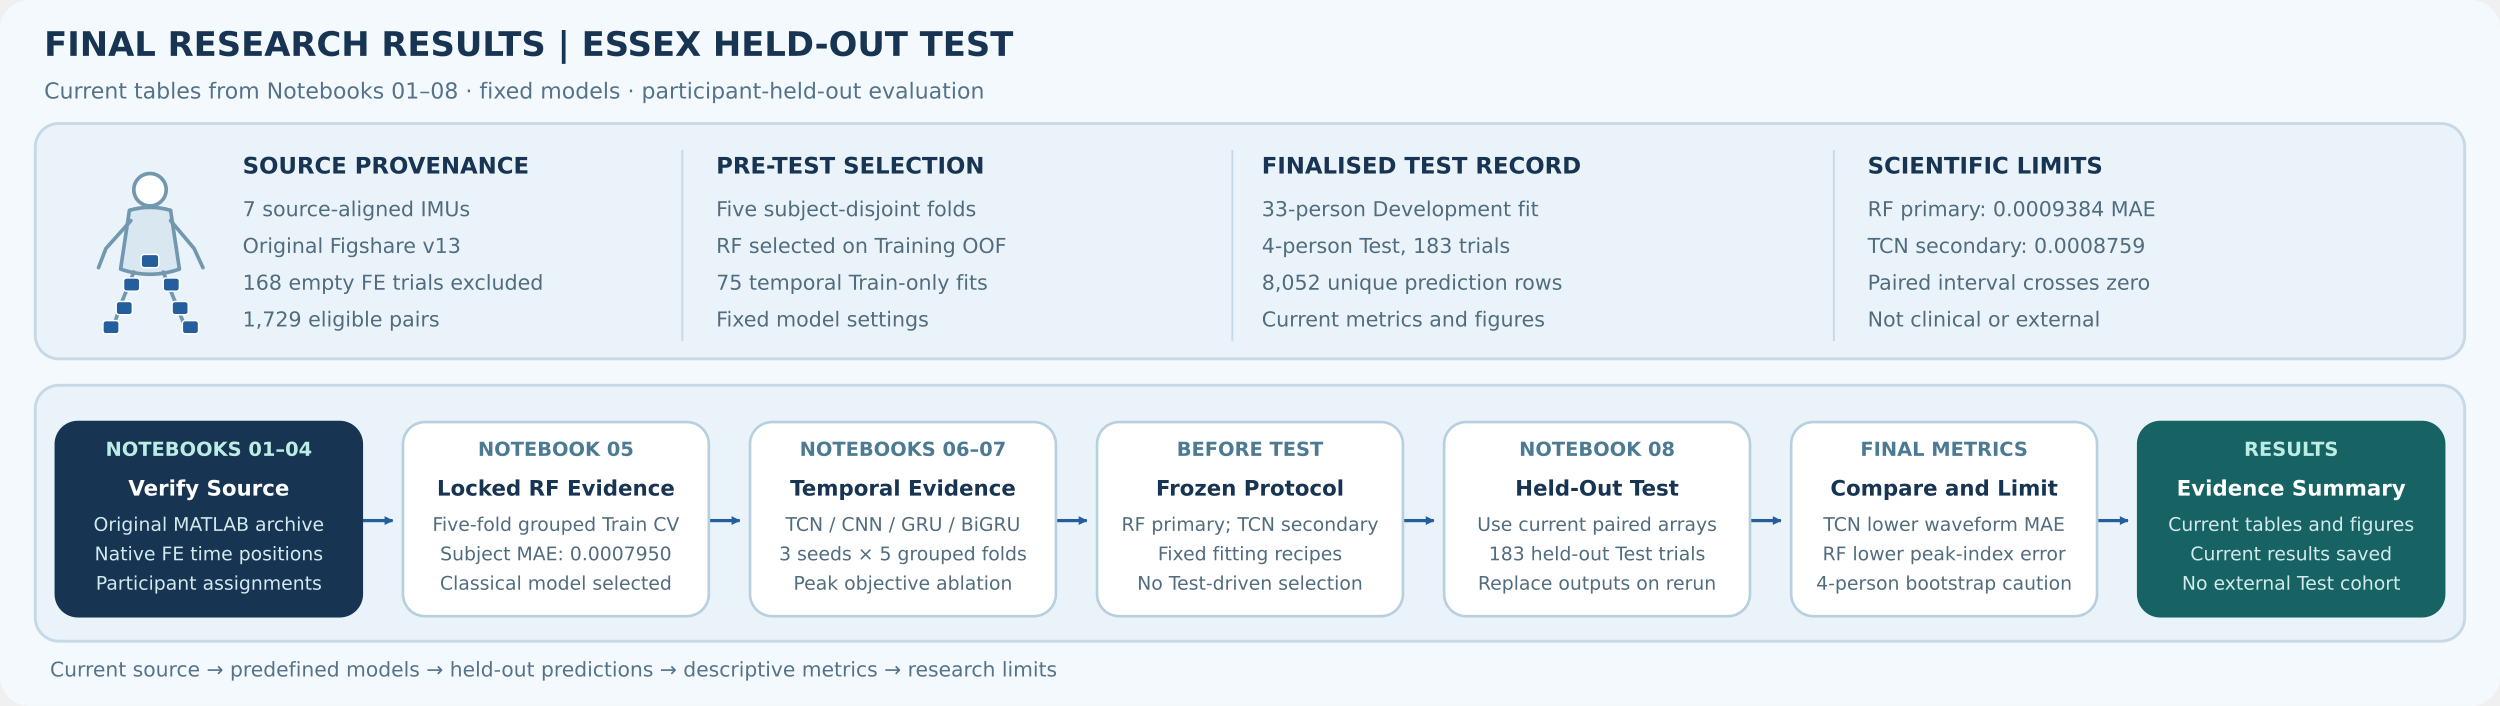
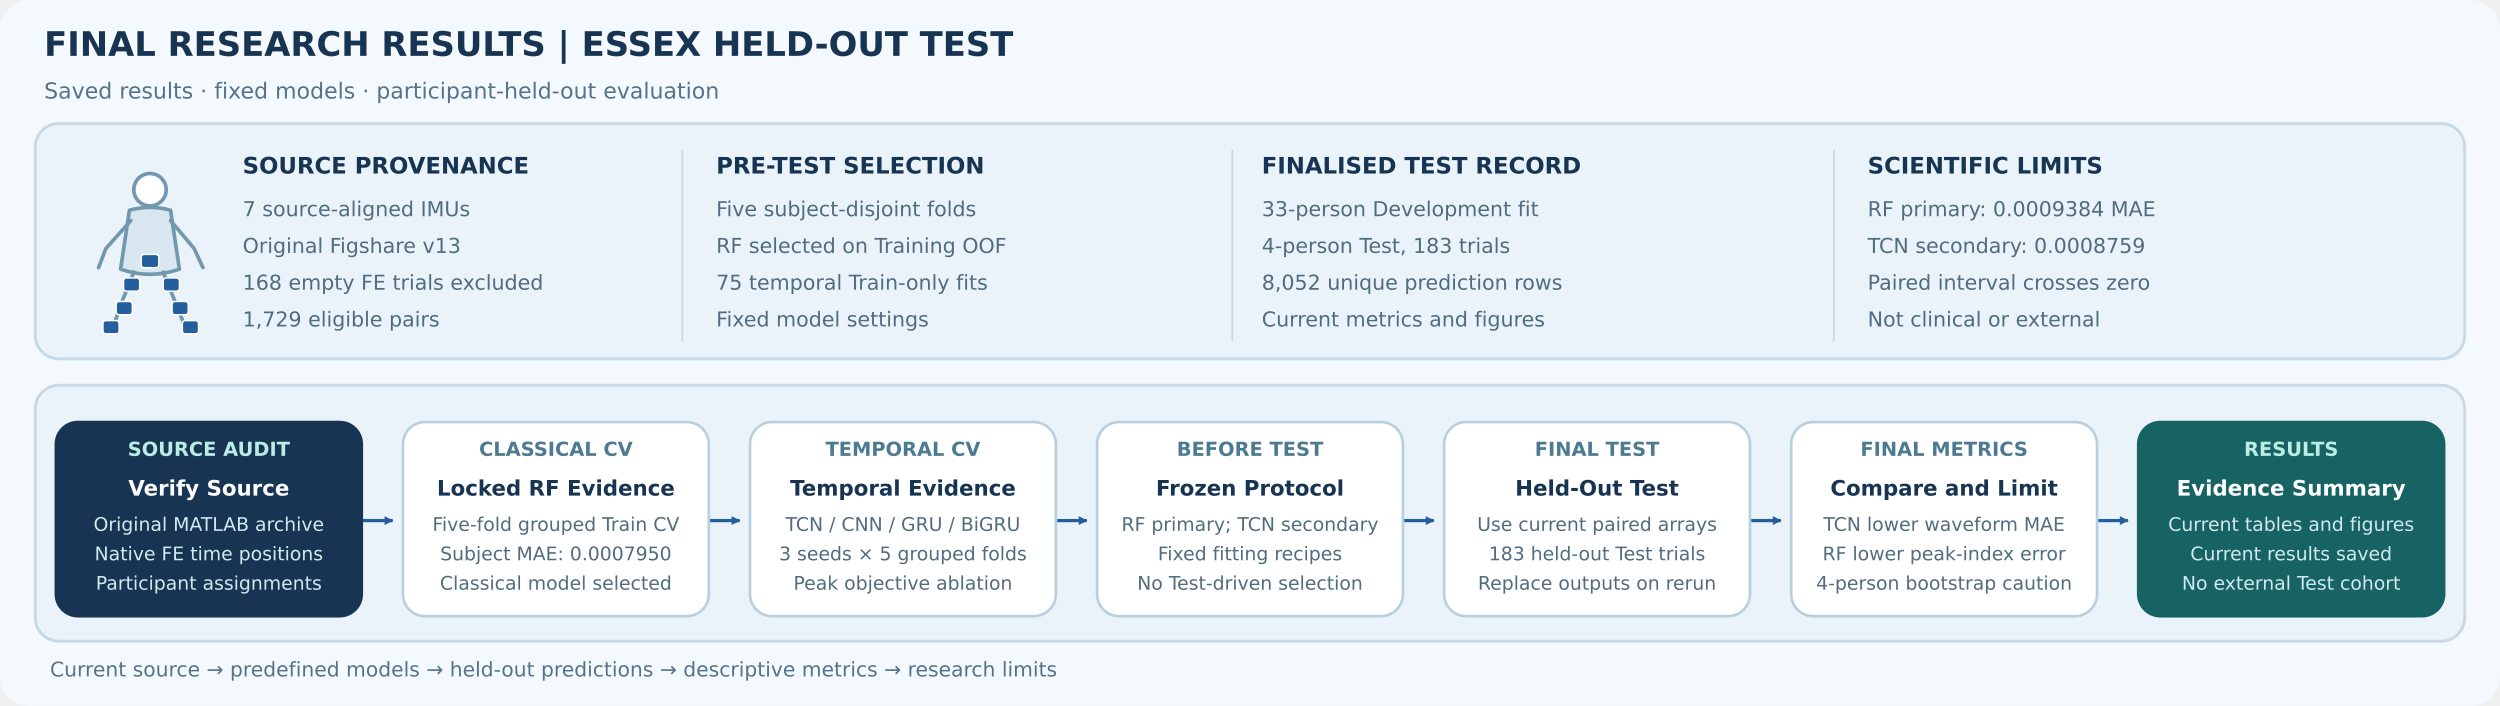
<svg xmlns="http://www.w3.org/2000/svg" width="1700" height="480" viewBox="0 0 1700 480" role="img" aria-labelledby="study-title study-desc">
  <defs>
    <marker id="small-arrow" markerUnits="userSpaceOnUse" markerWidth="6" markerHeight="6" refX="5.5" refY="3" orient="auto">
      <path d="M0 0 L6 3 L0 6 Z" fill="#245E9D" />
    </marker>
  </defs>
  <rect x="0" y="0" width="1700" height="480" rx="20" fill="#F4F9FD" />
  <g font-family="DejaVu Sans, Arial, sans-serif">
    <text x="30" y="38" font-size="23" font-weight="700" fill="#173453">FINAL RESEARCH RESULTS | ESSEX HELD-OUT TEST</text>
-     <text x="30" y="67" font-size="15" fill="#54738A">Current tables from Notebooks 01–08 · fixed models · participant-held-out evaluation</text>
+     <text x="30" y="67" font-size="15" fill="#54738A">Saved results · fixed models · participant-held-out evaluation</text>
    <rect x="24" y="84" width="1652" height="160" rx="16" fill="#EAF3FA" stroke="#C7D9E6" stroke-width="2" />
    <rect x="24" y="262" width="1652" height="174" rx="16" fill="#EAF3FA" stroke="#C7D9E6" stroke-width="2" />
    <g stroke="#7298B0" stroke-width="2.5" stroke-linecap="round" stroke-linejoin="round">
      <circle cx="102" cy="129" r="11" fill="#FFFFFF" />
      <path d="M88 143 Q102 139 116 143 L122 183 Q102 190 82 183 Z" fill="#D9E7F1" />
      <path d="M89 150 L72 169 L67 182 M116 150 L132 169 L138 182 M91 185 L83 205 L76 225 M111 185 L119 205 L127 225" fill="none" />
    </g>
    <g fill="#245E9D" stroke="#FFFFFF" stroke-width="1">
      <rect x="96" y="173" width="12" height="9" rx="2" />
      <rect x="84" y="189" width="11" height="9" rx="2" />
      <rect x="111" y="189" width="11" height="9" rx="2" />
      <rect x="79" y="205" width="11" height="9" rx="2" />
      <rect x="117" y="205" width="11" height="9" rx="2" />
      <rect x="70" y="218" width="11" height="9" rx="2" />
      <rect x="124" y="218" width="11" height="9" rx="2" />
    </g>
    <g stroke="#C7D9E6" stroke-width="1.3">
      <path d="M464 102 V232" />
      <path d="M838 102 V232" />
      <path d="M1247 102 V232" />
    </g>
    <text x="165" y="118" font-size="15.5" font-weight="700" fill="#173453">SOURCE PROVENANCE</text>
    <text x="165" y="147" font-size="14" fill="#506C7E">7 source-aligned IMUs</text>
    <text x="165" y="172" font-size="14" fill="#506C7E">Original Figshare v13</text>
    <text x="165" y="197" font-size="14" fill="#506C7E">168 empty FE trials excluded</text>
    <text x="165" y="222" font-size="14" fill="#506C7E">1,729 eligible pairs</text>
    <text x="487" y="118" font-size="15.5" font-weight="700" fill="#173453">PRE-TEST SELECTION</text>
    <text x="487" y="147" font-size="14" fill="#506C7E">Five subject-disjoint folds</text>
    <text x="487" y="172" font-size="14" fill="#506C7E">RF selected on Training OOF</text>
    <text x="487" y="197" font-size="14" fill="#506C7E">75 temporal Train-only fits</text>
    <text x="487" y="222" font-size="14" fill="#506C7E">Fixed model settings</text>
    <text x="858" y="118" font-size="15.5" font-weight="700" fill="#173453">FINALISED TEST RECORD</text>
    <text x="858" y="147" font-size="14" fill="#506C7E">33-person Development fit</text>
    <text x="858" y="172" font-size="14" fill="#506C7E">4-person Test, 183 trials</text>
    <text x="858" y="197" font-size="14" fill="#506C7E">8,052 unique prediction rows</text>
    <text x="858" y="222" font-size="14" fill="#506C7E">Current metrics and figures</text>
    <text x="1270" y="118" font-size="15.5" font-weight="700" fill="#173453">SCIENTIFIC LIMITS</text>
    <text x="1270" y="147" font-size="14" fill="#506C7E">RF primary: 0.0009384 MAE</text>
    <text x="1270" y="172" font-size="14" fill="#506C7E">TCN secondary: 0.0008759</text>
    <text x="1270" y="197" font-size="14" fill="#506C7E">Paired interval crosses zero</text>
    <text x="1270" y="222" font-size="14" fill="#506C7E">Not clinical or external</text>
    <g aria-label="Sequential source-verified research workflow">
      <path d="M246 354 H267" fill="none" stroke="#245E9D" stroke-width="2.2" marker-end="url(#small-arrow)" />
      <path d="M482 354 H503" fill="none" stroke="#245E9D" stroke-width="2.2" marker-end="url(#small-arrow)" />
      <path d="M718 354 H739" fill="none" stroke="#245E9D" stroke-width="2.2" marker-end="url(#small-arrow)" />
      <path d="M954 354 H975" fill="none" stroke="#245E9D" stroke-width="2.2" marker-end="url(#small-arrow)" />
      <path d="M1190 354 H1211" fill="none" stroke="#245E9D" stroke-width="2.2" marker-end="url(#small-arrow)" />
      <path d="M1426 354 H1447" fill="none" stroke="#245E9D" stroke-width="2.2" marker-end="url(#small-arrow)" />
      <g role="group" aria-label="Verify Source">
        <rect x="38" y="287" width="208" height="132" rx="15" fill="#173453" stroke="#173453" stroke-width="1.8" />
-         <text x="142" y="310" font-size="13.2" fill="#BCEDE5" font-weight="700" text-anchor="middle">NOTEBOOKS 01–04</text>
+         <text x="142" y="310" font-size="13.2" fill="#BCEDE5" font-weight="700" text-anchor="middle">SOURCE AUDIT</text>
        <text x="142" y="337" font-size="14.5" font-weight="700" fill="#FFFFFF" text-anchor="middle">Verify Source</text>
        <text x="142" y="361" font-size="12.8" fill="#D2E9EE" text-anchor="middle">Original MATLAB archive</text>
        <text x="142" y="381" font-size="12.8" fill="#D2E9EE" text-anchor="middle">Native FE time positions</text>
        <text x="142" y="401" font-size="12.8" fill="#D2E9EE" text-anchor="middle">Participant assignments</text>
      </g>
      <g role="group" aria-label="Locked RF Evidence">
        <rect x="274" y="287" width="208" height="132" rx="15" fill="#FFFFFF" stroke="#B8CFDE" stroke-width="1.8" />
-         <text x="378" y="310" font-size="13.2" fill="#4C7A92" font-weight="700" text-anchor="middle">NOTEBOOK 05</text>
+         <text x="378" y="310" font-size="13.2" fill="#4C7A92" font-weight="700" text-anchor="middle">CLASSICAL CV</text>
        <text x="378" y="337" font-size="14.5" font-weight="700" fill="#173453" text-anchor="middle">Locked RF Evidence</text>
        <text x="378" y="361" font-size="12.8" fill="#506C7E" text-anchor="middle">Five-fold grouped Train CV</text>
        <text x="378" y="381" font-size="12.8" fill="#506C7E" text-anchor="middle">Subject MAE: 0.0007950</text>
        <text x="378" y="401" font-size="12.8" fill="#506C7E" text-anchor="middle">Classical model selected</text>
      </g>
      <g role="group" aria-label="Temporal Evidence">
        <rect x="510" y="287" width="208" height="132" rx="15" fill="#FFFFFF" stroke="#B8CFDE" stroke-width="1.8" />
-         <text x="614" y="310" font-size="13.2" fill="#4C7A92" font-weight="700" text-anchor="middle">NOTEBOOKS 06–07</text>
+         <text x="614" y="310" font-size="13.2" fill="#4C7A92" font-weight="700" text-anchor="middle">TEMPORAL CV</text>
        <text x="614" y="337" font-size="14.5" font-weight="700" fill="#173453" text-anchor="middle">Temporal Evidence</text>
        <text x="614" y="361" font-size="12.8" fill="#506C7E" text-anchor="middle">TCN / CNN / GRU / BiGRU</text>
        <text x="614" y="381" font-size="12.8" fill="#506C7E" text-anchor="middle">3 seeds × 5 grouped folds</text>
        <text x="614" y="401" font-size="12.8" fill="#506C7E" text-anchor="middle">Peak objective ablation</text>
      </g>
      <g role="group" aria-label="Frozen Protocol">
        <rect x="746" y="287" width="208" height="132" rx="15" fill="#FFFFFF" stroke="#B8CFDE" stroke-width="1.8" />
        <text x="850" y="310" font-size="13.2" fill="#4C7A92" font-weight="700" text-anchor="middle">BEFORE TEST</text>
        <text x="850" y="337" font-size="14.5" font-weight="700" fill="#173453" text-anchor="middle">Frozen Protocol</text>
        <text x="850" y="361" font-size="12.8" fill="#506C7E" text-anchor="middle">RF primary; TCN secondary</text>
        <text x="850" y="381" font-size="12.8" fill="#506C7E" text-anchor="middle">Fixed fitting recipes</text>
        <text x="850" y="401" font-size="12.8" fill="#506C7E" text-anchor="middle">No Test-driven selection</text>
      </g>
      <g role="group" aria-label="Held-Out Test">
        <rect x="982" y="287" width="208" height="132" rx="15" fill="#FFFFFF" stroke="#B8CFDE" stroke-width="1.8" />
-         <text x="1086" y="310" font-size="13.2" fill="#4C7A92" font-weight="700" text-anchor="middle">NOTEBOOK 08</text>
+         <text x="1086" y="310" font-size="13.2" fill="#4C7A92" font-weight="700" text-anchor="middle">FINAL TEST</text>
        <text x="1086" y="337" font-size="14.5" font-weight="700" fill="#173453" text-anchor="middle">Held-Out Test</text>
        <text x="1086" y="361" font-size="12.8" fill="#506C7E" text-anchor="middle">Use current paired arrays</text>
        <text x="1086" y="381" font-size="12.8" fill="#506C7E" text-anchor="middle">183 held-out Test trials</text>
        <text x="1086" y="401" font-size="12.8" fill="#506C7E" text-anchor="middle">Replace outputs on rerun</text>
      </g>
      <g role="group" aria-label="Compare and Limit">
        <rect x="1218" y="287" width="208" height="132" rx="15" fill="#FFFFFF" stroke="#B8CFDE" stroke-width="1.8" />
        <text x="1322" y="310" font-size="13.2" fill="#4C7A92" font-weight="700" text-anchor="middle">FINAL METRICS</text>
        <text x="1322" y="337" font-size="14.5" font-weight="700" fill="#173453" text-anchor="middle">Compare and Limit</text>
        <text x="1322" y="361" font-size="12.8" fill="#506C7E" text-anchor="middle">TCN lower waveform MAE</text>
        <text x="1322" y="381" font-size="12.8" fill="#506C7E" text-anchor="middle">RF lower peak-index error</text>
        <text x="1322" y="401" font-size="12.8" fill="#506C7E" text-anchor="middle">4-person bootstrap caution</text>
      </g>
      <g role="group" aria-label="Research Evidence">
        <rect x="1454" y="287" width="208" height="132" rx="15" fill="#176363" stroke="#176363" stroke-width="1.8" />
        <text x="1558" y="310" font-size="13.2" fill="#BCEDE5" font-weight="700" text-anchor="middle">RESULTS</text>
        <text x="1558" y="337" font-size="14.5" font-weight="700" fill="#FFFFFF" text-anchor="middle">Evidence Summary</text>
        <text x="1558" y="361" font-size="12.8" fill="#D2E9EE" text-anchor="middle">Current tables and figures</text>
        <text x="1558" y="381" font-size="12.8" fill="#D2E9EE" text-anchor="middle">Current results saved</text>
        <text x="1558" y="401" font-size="12.8" fill="#D2E9EE" text-anchor="middle">No external Test cohort</text>
      </g>
    </g>
    <text x="34" y="460" font-size="13.8" fill="#54738A">Current source → predefined models → held-out predictions → descriptive metrics → research limits</text>
  </g>
</svg>
